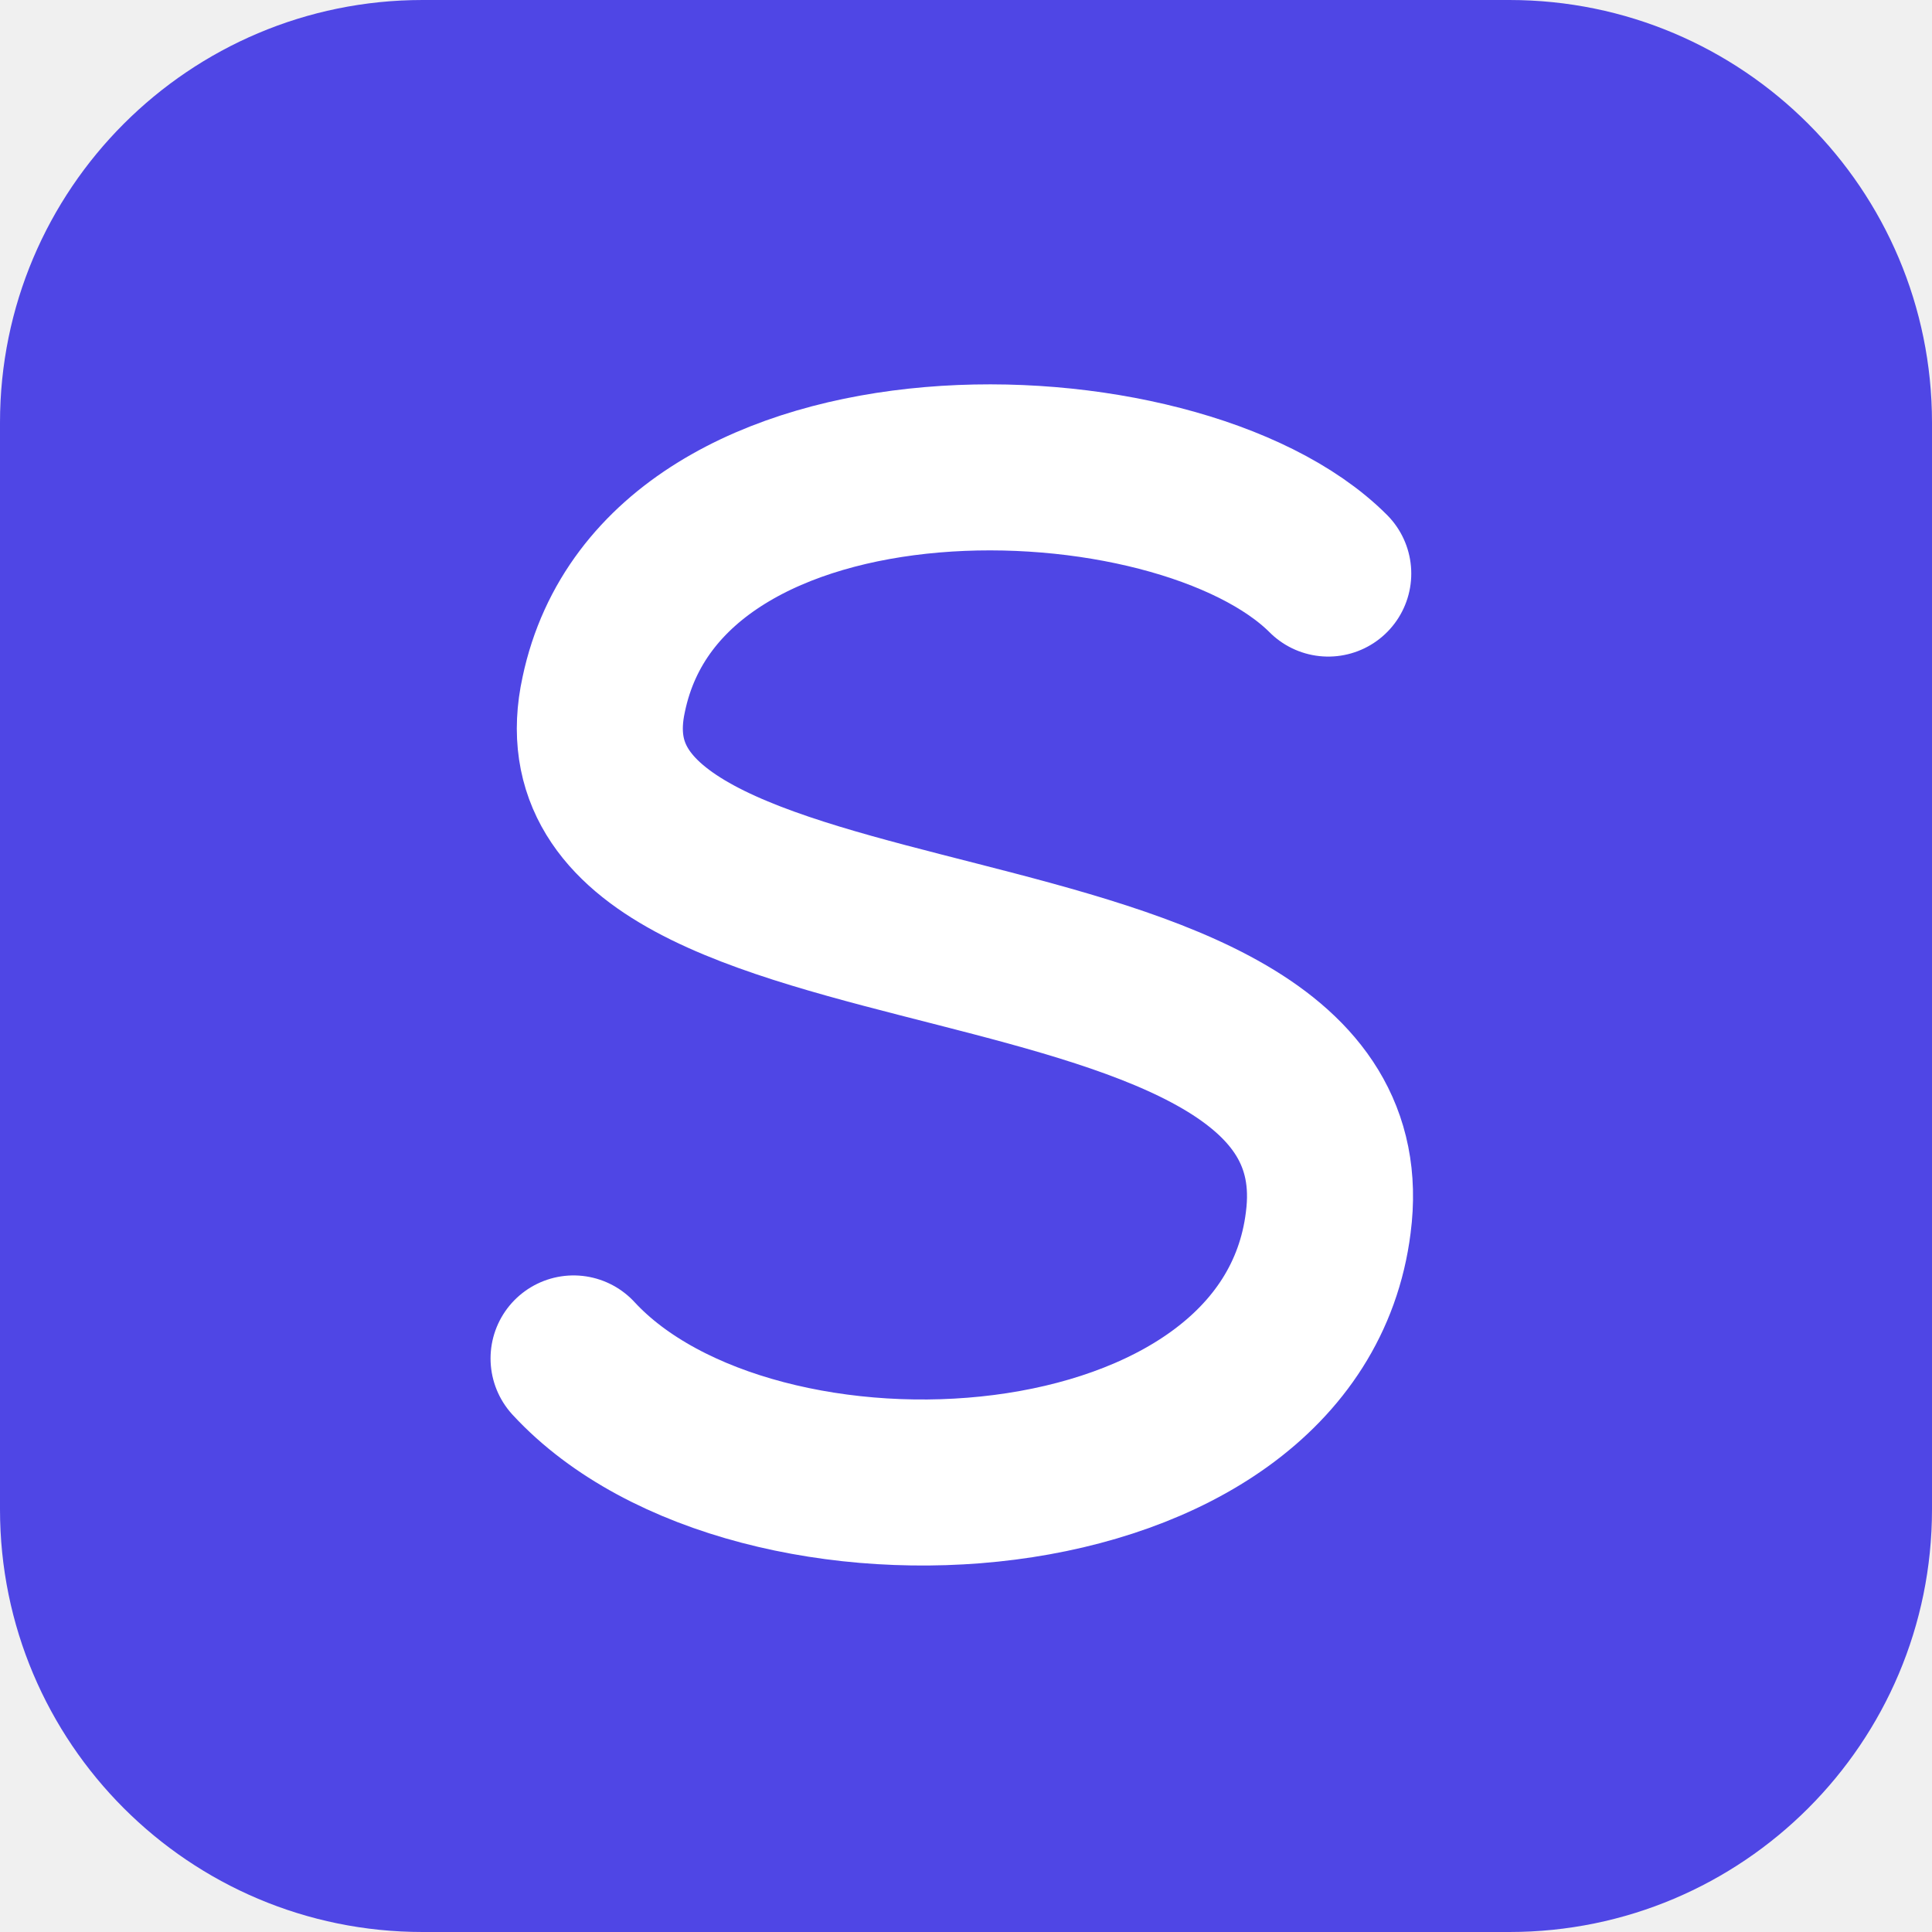
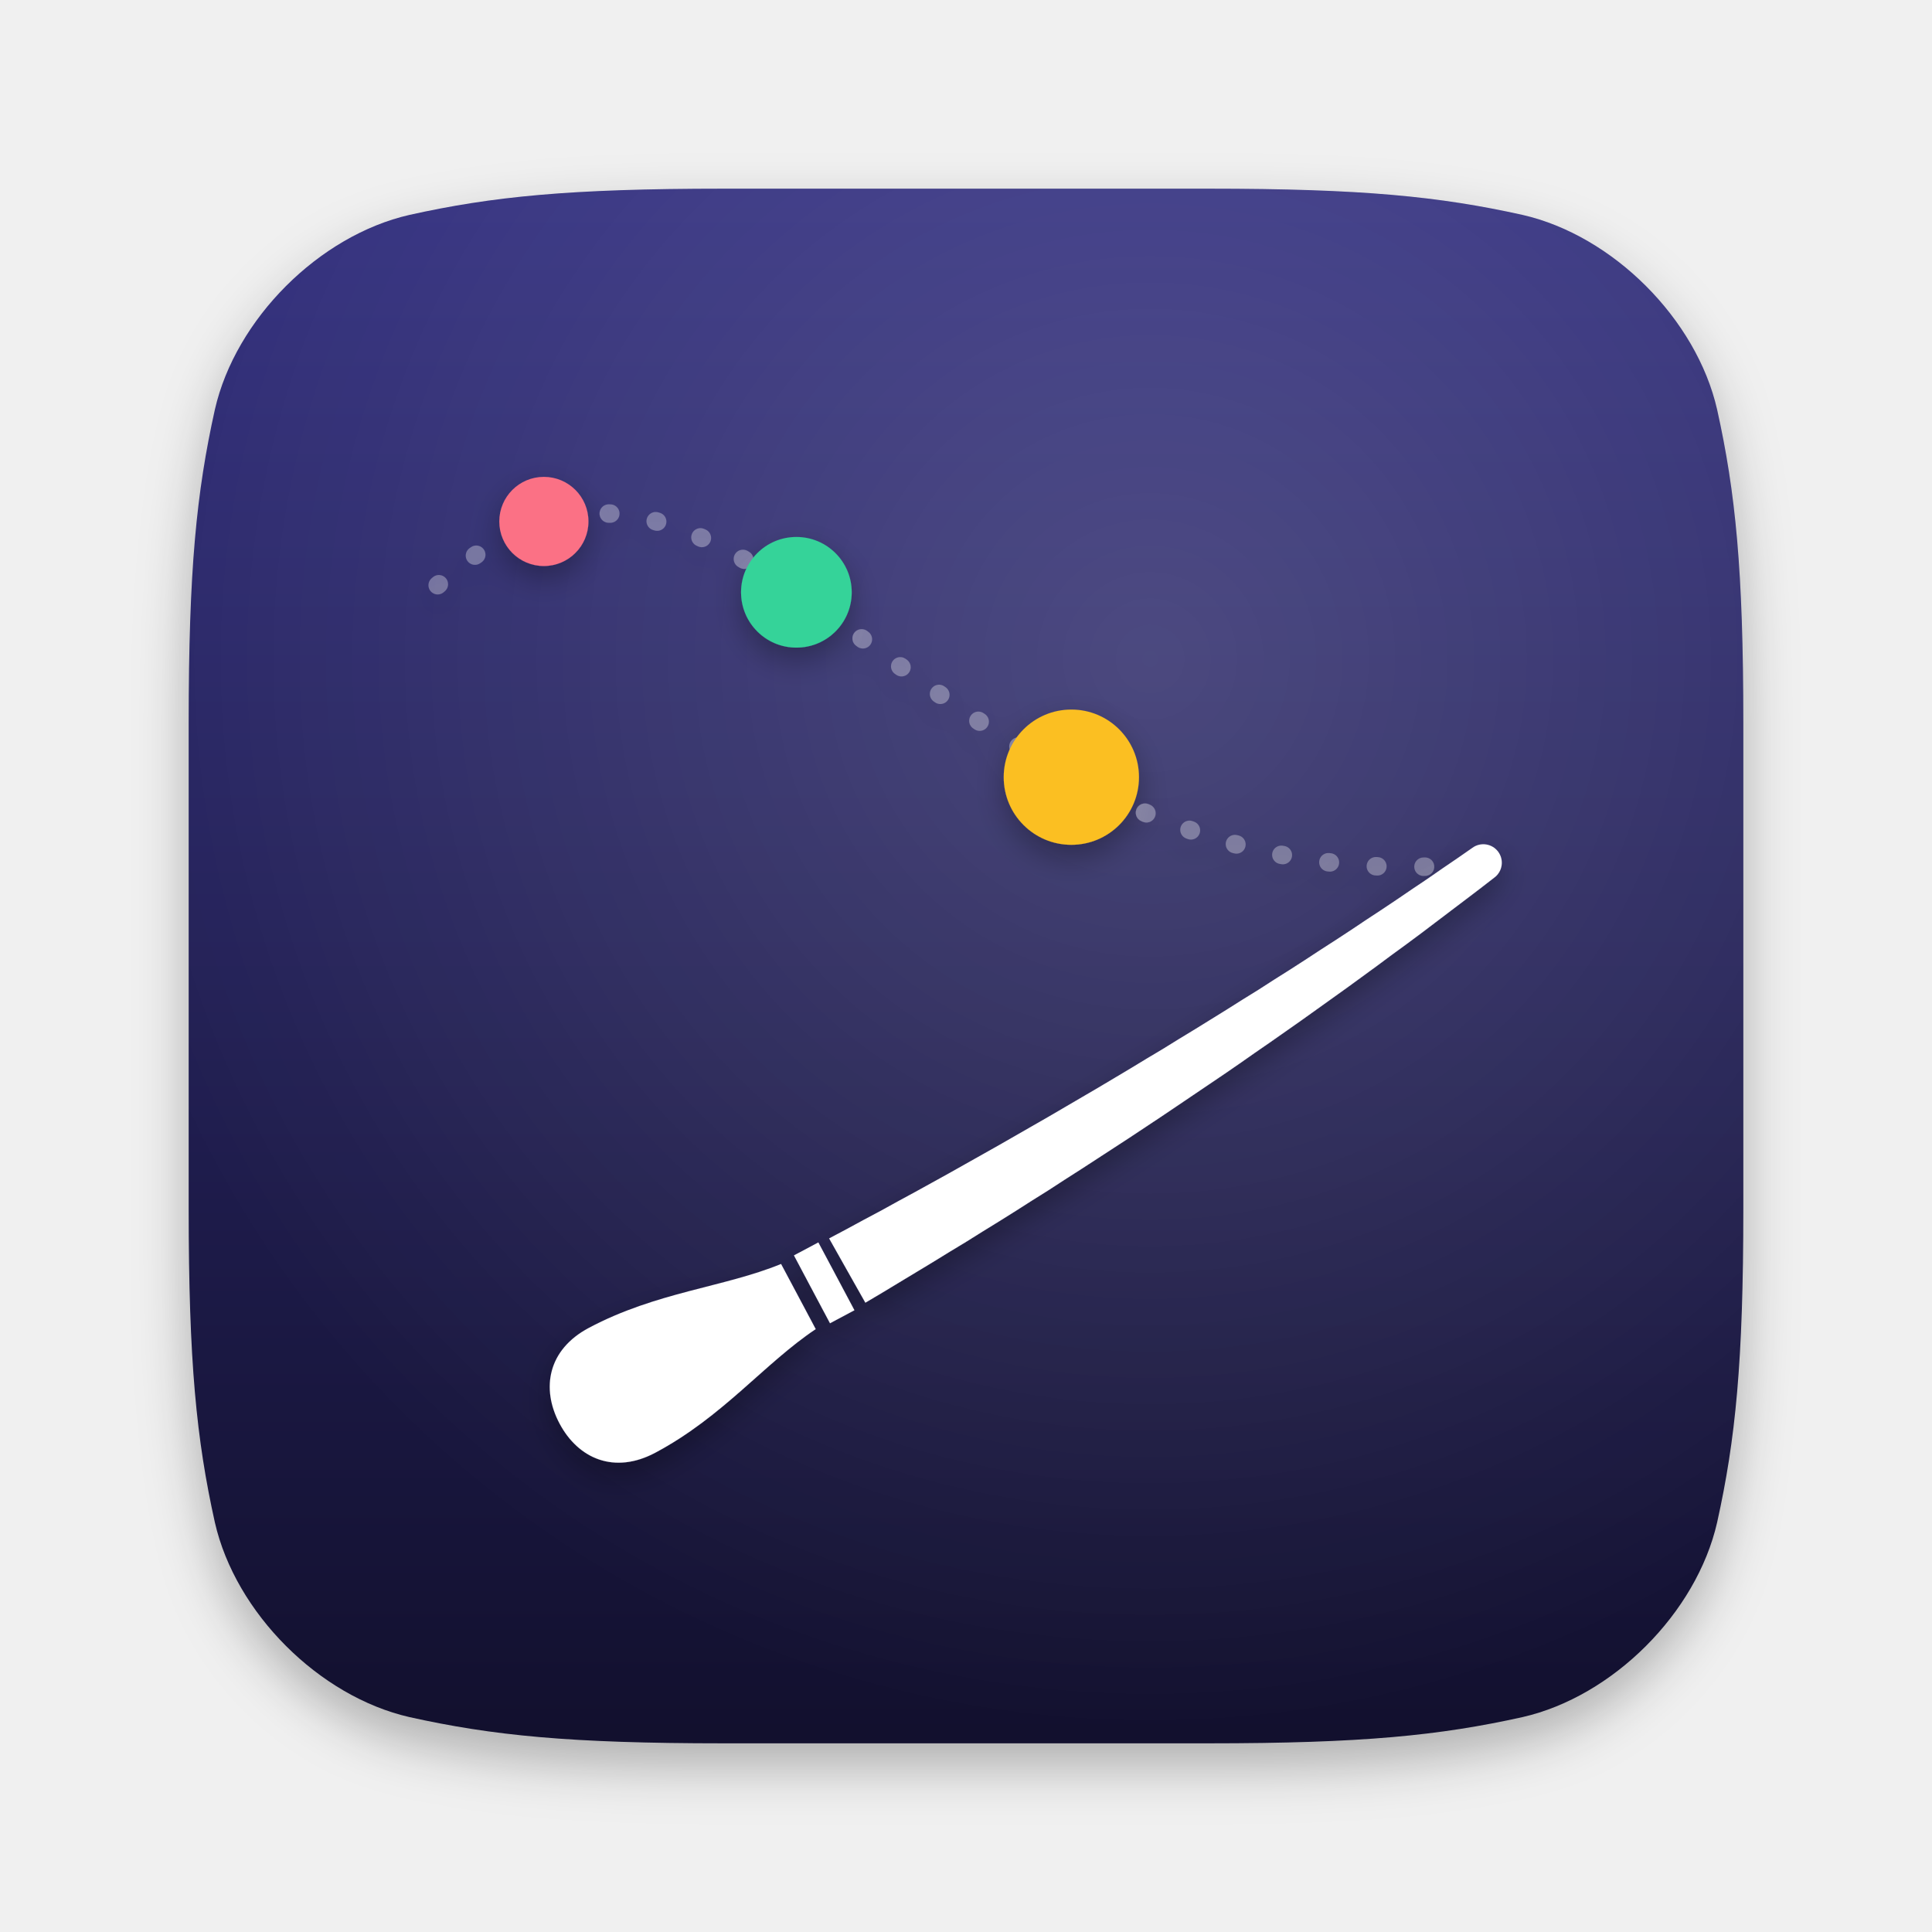
<svg xmlns="http://www.w3.org/2000/svg" width="1024" height="1024" viewBox="0 0 1024 1024">
-   <rect width="1024" height="1024" rx="224" fill="#4f46e5" />
-   <path d="M704 304C624 224 352 216 320 368C284 532 728 464 704 648C684 808 400 824 304 720" fill="none" stroke="white" stroke-width="88" stroke-linecap="round" />
+   <defs>
+     <path id="body" d="M100 640.59C100 722.19 104.15 763 113.89 806.92C124.82 854.88 169.12 899.18 217.08 910.11C261 919.85 301.81 924 383.41 924L640.59 924C722.19 924 763 919.85 806.92 910.11C854.88 899.18 899.18 854.88 910.11 806.92C919.85 763 924 722.19 924 640.59L924 383.41C924 301.81 919.85 261 910.11 217.08C899.18 169.12 854.88 124.82 806.92 113.89C763 104.15 722.19 100 640.59 100L383.41 100C301.81 100 261 104.15 217.08 113.89C169.12 124.82 124.82 169.12 113.89 217.08C104.15 261 100 301.81 100 383.41Z" />
+     <linearGradient id="fill" x1="0" y1="0" x2="0" y2="1">
+       <stop offset="0" stop-color="#33307f" />
+       <stop offset="1" stop-color="#12102e" />
+     </linearGradient>
+     <radialGradient id="spot" cx="0.62" cy="0.3" r="0.7">
+       <stop offset="0" stop-color="#fff" stop-opacity="0.16" />
+       <stop offset="1" stop-color="#fff" stop-opacity="0" />
+     </radialGradient>
+     <filter id="blur" x="-10%" y="-10%" width="120%" height="120%">
+       <feGaussianBlur stdDeviation="14" />
+     </filter>
+     <filter id="lift" x="-10%" y="-10%" width="130%" height="130%">
+       <feDropShadow dx="0" dy="8" stdDeviation="10" flood-color="#000" flood-opacity="0.3" />
+     </filter>
+   </defs>
+   <use href="#body" transform="translate(0 12)" fill="#000" opacity="0.28" filter="url(#blur)" />
+   <use href="#body" fill="url(#fill)" />
+   <use href="#body" fill="url(#spot)" />
+   <g transform="translate(183.1 65.8) scale(0.8146)" filter="url(#lift)">
+     <path d="M60 300 L69.9 291.5 L79.7 283.9 L89.4 277.2 L99 271.4 L108.5 266.5 L117.9 262.4 L127.2 259.1 L136.5 256.5 L145.7 254.7 L154.8 253.6 L163.9 253.2 L173 253.4 L182 254.3 L191 255.8 L200 257.8 L209 260.4 L218 263.5 L227 267.1 L236.1 271.1 L245.2 275.6 L254.3 280.4 L263.5 285.7 L272.8 291.3 L282.1 297.2 L291.5 303.3 L301 309.8 L310.6 316.5 L320.3 323.3 L330.1 330.4 L340 337.6 L350.1 344.9 L360.3 352.3 L370.7 359.7 L381.2 367.2 L391.9 374.7 L402.8 382.2 L413.9 389.6 L425.1 397 L436.6 404.2 L448.3 411.3 L460.2 418.2 L472.3 424.9 L484.7 431.4 L497.3 437.7 L510.1 443.7 L523.3 449.3 L536.7 454.7 L550.4 459.6 L564.4 464.2 L578.7 468.4 L593.3 472.1 L608.3 475.3 L623.5 478 L639.1 480.2 L655.1 481.9 L671.4 482.9 L688.1 483.3 L705.1 483.1 L722.5 482.2 L740.4 480.6" opacity="0.32" stroke-dasharray="1 30" fill="none" stroke="#ffffff" stroke-width="12" stroke-linecap="round" stroke-linejoin="round" />
+     <path d="M428.3 424.9 a44 44 0 1 0 88 0 a44 44 0 1 0 -88 0 Z" fill="#fbbf24" />
+     <path d="M257.4 304.6 a36 36 0 1 0 72 0 a36 36 0 1 0 -72 0 Z" fill="#34d399" />
+     <path d="M100.1 258.5 a29 29 0 1 0 58 0 a29 29 0 1 0 -58 0 Z" fill="#fb7185" />
+     <path d="M-6 -24 C-46 -28 -86 -46 -136 -46 C-166 -46 -182 -26 -182 0 C-182 26 -166 46 -136 46 C-86 46 -46 28 -6 24 Z" transform="translate(300 760) rotate(-28)" fill="#ffffff" />
+     <path d="M4 -25 L22 -25 L22 25 L4 25 Z" transform="translate(300 760) rotate(-28)" fill="#ffffff" />
+     <path d="M29.4 -24 L42.2 -24 L54.9 -24.1 L67.5 -24.1 L80.2 -24.3 L92.8 -24.4 L105.4 -24.6 L118 -24.8 L130.5 -25.1 L143 -25.4 L155.5 -25.7 L168 -26.1 L180.4 -26.5 L192.9 -26.9 L205.2 -27.4 L217.6 -27.9 L229.9 -28.4 L242.3 -29 L254.5 -29.6 L266.8 -30.3 L279 -30.9 L291.2 -31.7 L303.4 -32.4 L315.6 -33.2 L327.7 -34 L339.8 -34.9 L351.9 -35.7 L363.9 -36.7 L376 -37.6 L388 -38.6 L399.9 -39.7 L411.9 -40.7 L423.8 -41.8 L435.7 -43 L447.6 -44.1 L459.4 -45.3 L471.3 -46.6 L483 -47.8 L494.8 -49.2 L506.6 -50.5 L518.3 -51.9 A12 12 0 0 1 521.7 -28.1 L521.7 -28.1 L510 -26.1 L498.3 -24.2 L486.5 -22.3 L474.7 -20.4 L462.9 -18.5 L451 -16.7 L439.1 -15 L427.2 -13.2 L415.3 -11.5 L403.3 -9.8 L391.3 -8.2 L379.3 -6.6 L367.2 -5 L355.1 -3.5 L343 -2 L330.9 -0.6 L318.7 0.9 L306.5 2.3 L294.2 3.6 L282 4.9 L269.7 6.2 L257.3 7.5 L245 8.7 L232.6 9.9 L220.2 11 L207.8 12.1 L195.3 13.2 L182.8 14.2 L170.3 15.3 L157.7 16.2 L145.1 17.2 L132.5 18.1 L119.9 18.9 L107.2 19.8 L94.5 20.5 L81.8 21.3 L69 22 L56.2 22.7 L43.4 23.4 L30.6 24 Z" transform="translate(300 760) rotate(-28)" fill="#ffffff" />
+   </g>
</svg>
